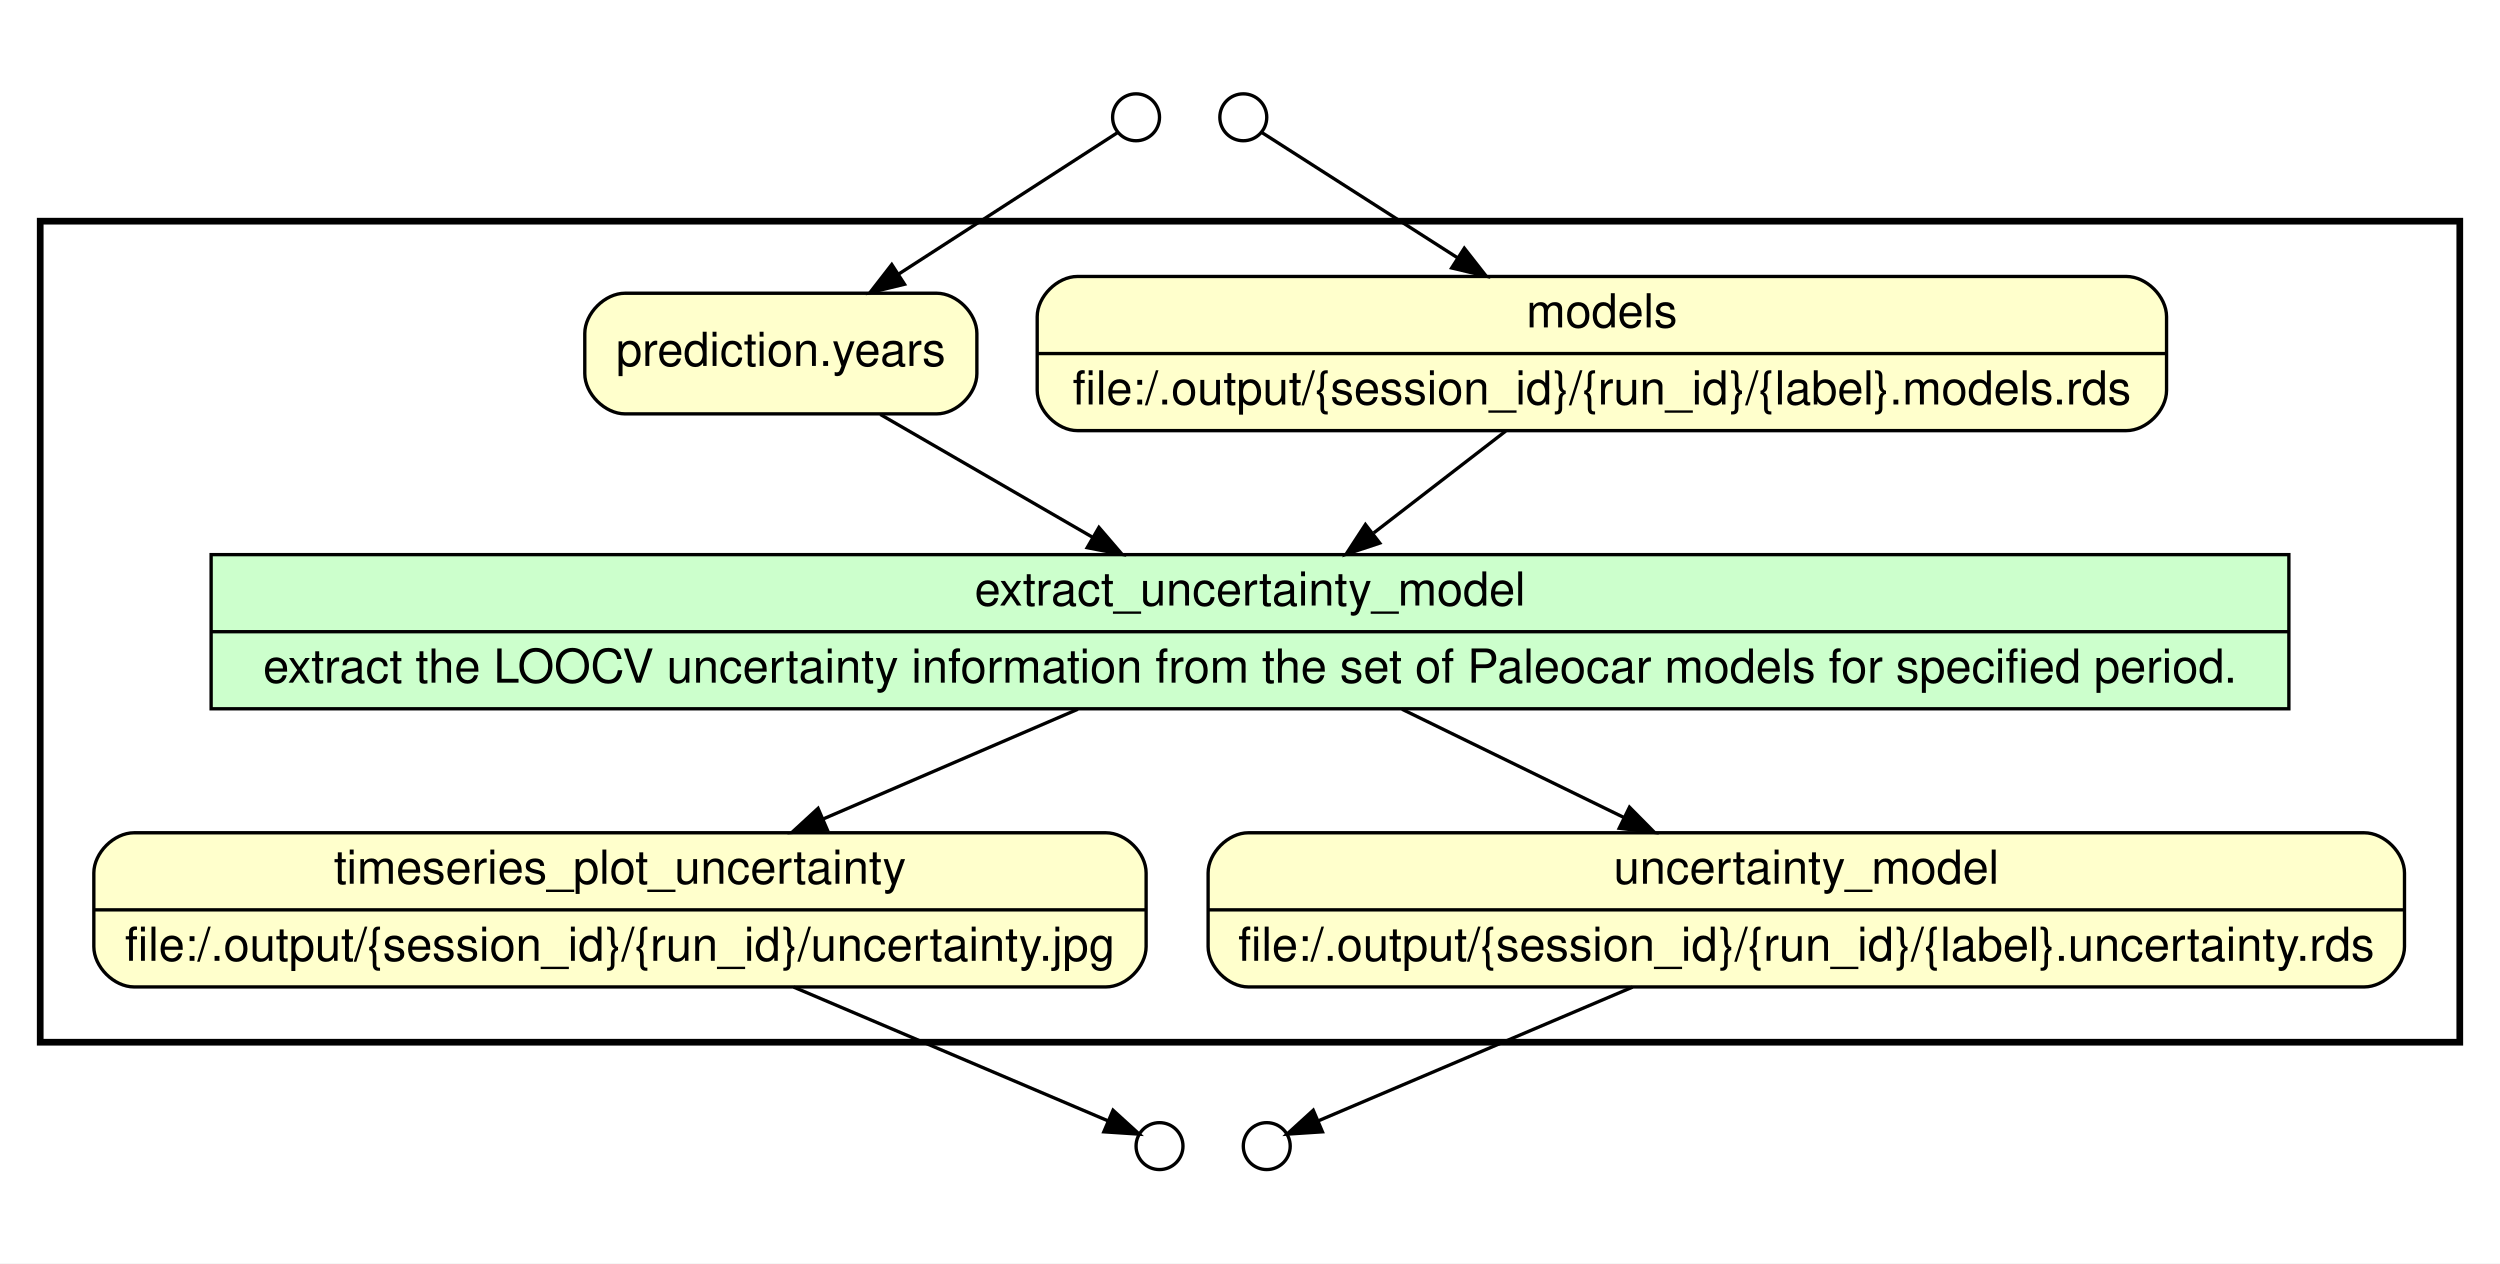
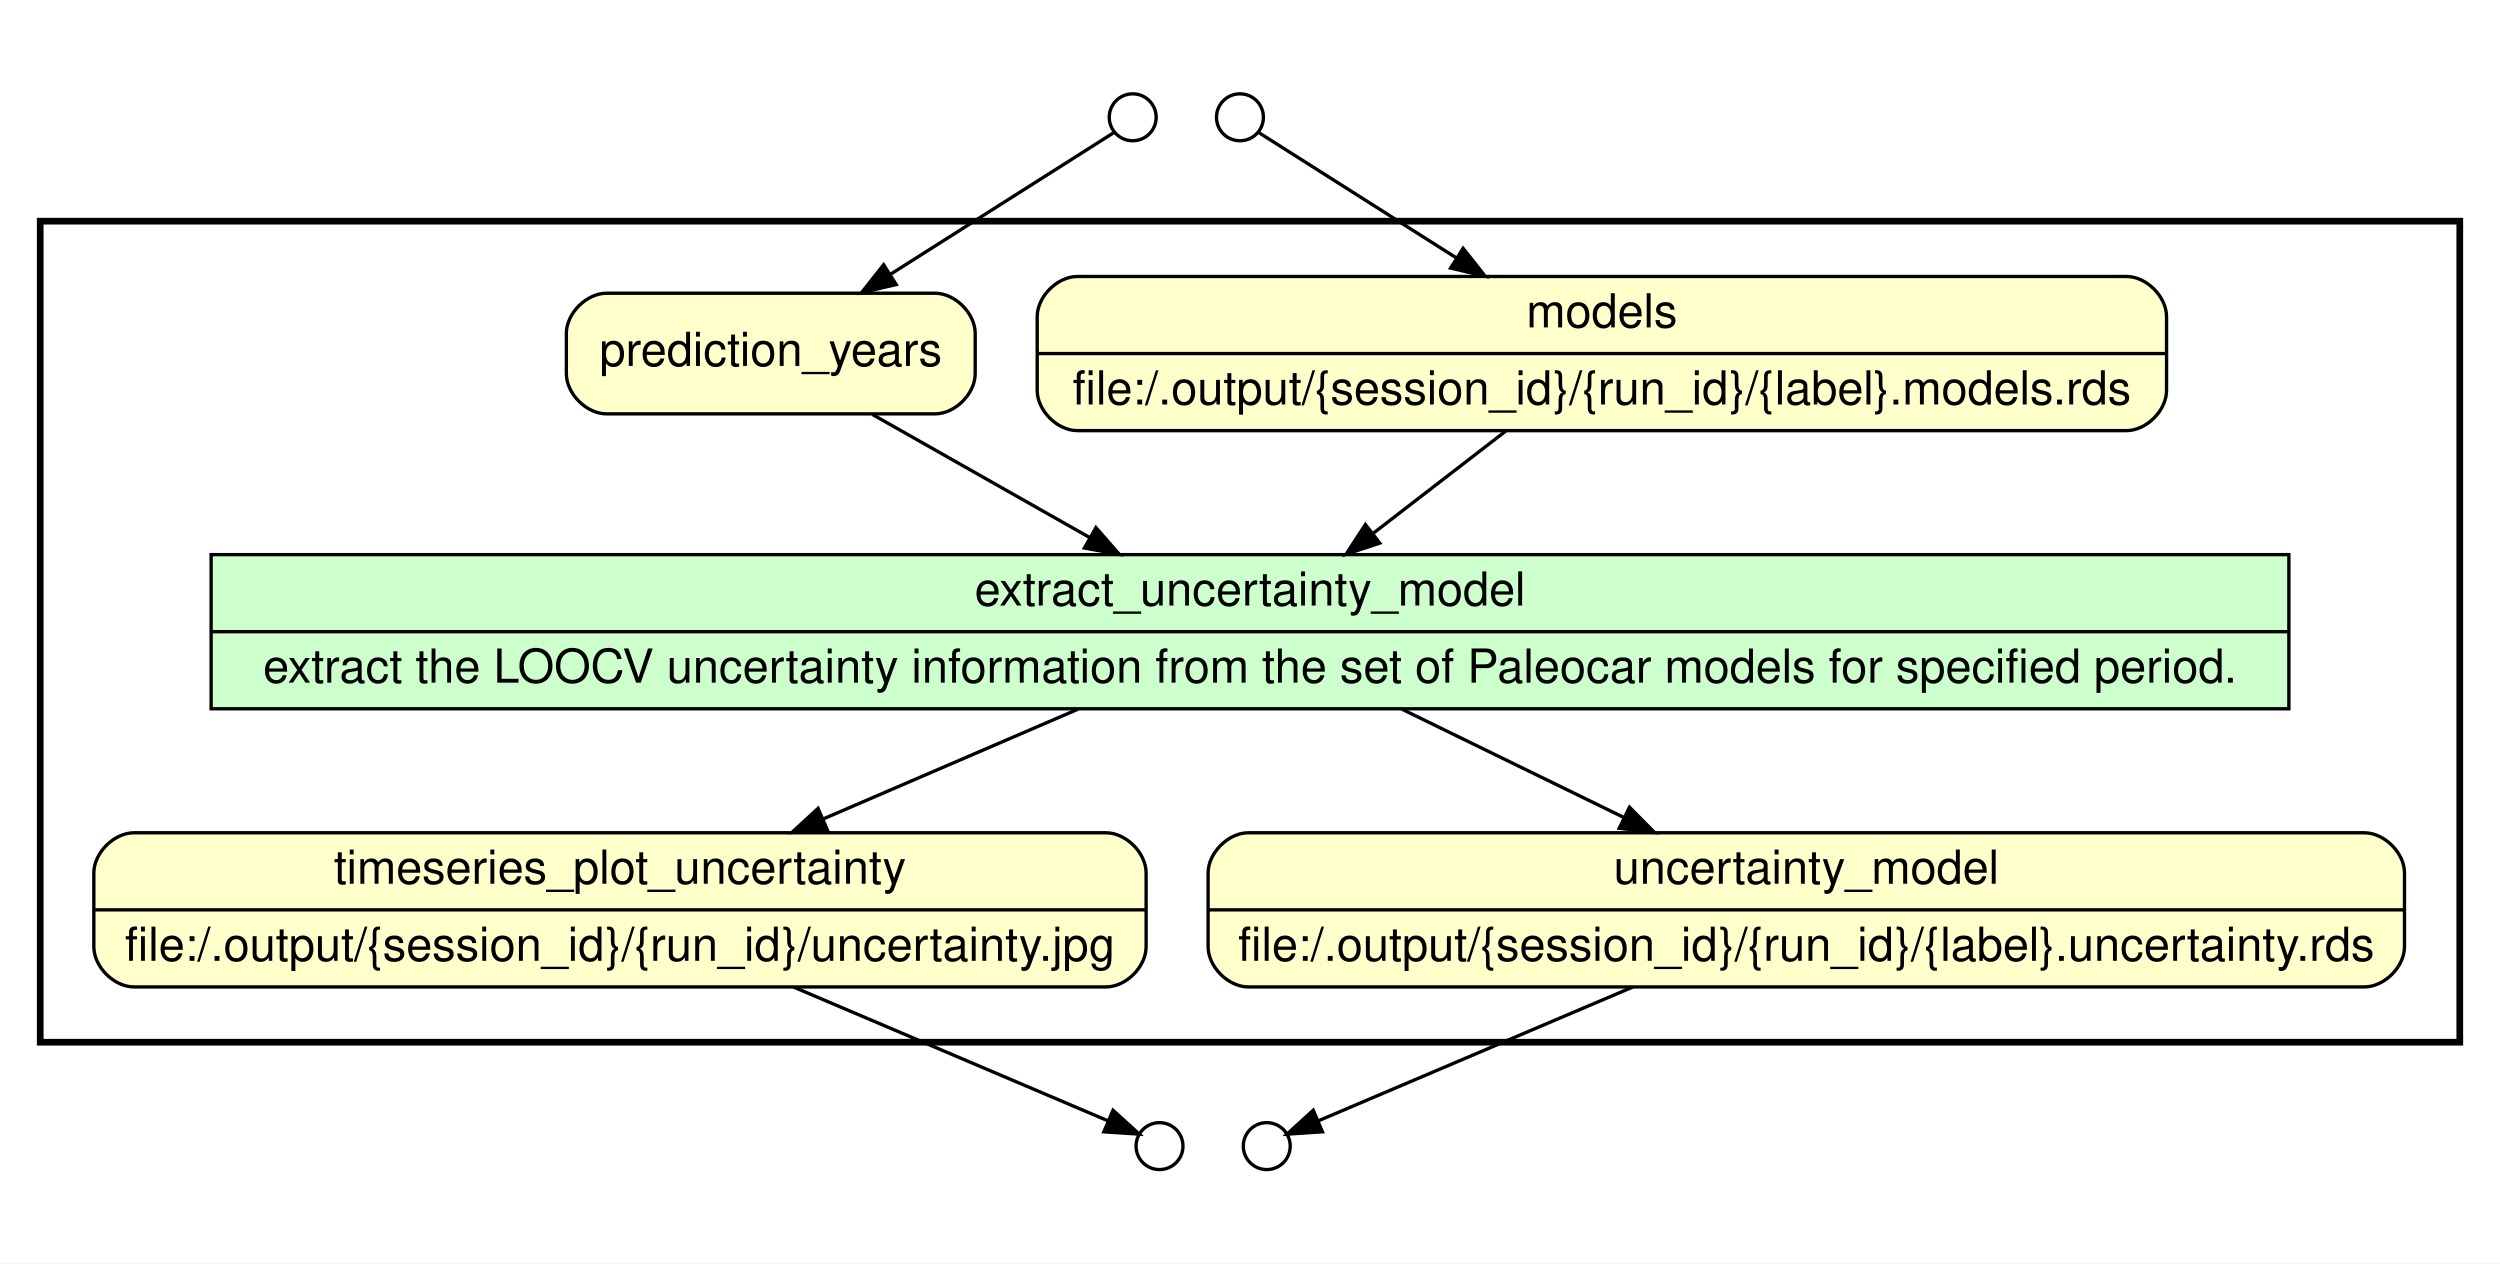
<svg xmlns="http://www.w3.org/2000/svg" width="746pt" height="377pt" viewBox="0.00 0.00 746.00 377.00">
  <g id="graph0" class="graph" transform="scale(1 1) rotate(0) translate(4 373)">
    <polygon fill="white" stroke="none" points="-4,4 -4,-373 742,-373 742,4 -4,4" />
    <g id="clust1" class="cluster">
      <polygon fill="none" stroke="black" stroke-width="2" points="8,-62 8,-307 730,-307 730,-62 8,-62" />
    </g>
    <g id="clust2" class="cluster">
      <polygon fill="none" stroke="black" stroke-width="0" points="16,-70 16,-299 722,-299 722,-70 16,-70" />
    </g>
    <g id="clust3" class="cluster">
-       <polygon fill="none" stroke="black" stroke-width="0" points="312,-315 312,-361 390,-361 390,-315 312,-315" />
+       <polygon fill="none" stroke="black" stroke-width="0" points="311,-315 311,-361 389,-361 389,-315 311,-315" />
    </g>
    <g id="clust4" class="cluster">
-       <polygon fill="none" stroke="black" stroke-width="0" points="320,-323 320,-353 382,-353 382,-323 320,-323" />
+       <polygon fill="none" stroke="black" stroke-width="0" points="319,-323 319,-353 381,-353 381,-323 319,-323" />
    </g>
    <g id="clust5" class="cluster">
      <polygon fill="none" stroke="black" stroke-width="0" points="319,-8 319,-54 397,-54 397,-8 319,-8" />
    </g>
    <g id="clust6" class="cluster">
      <polygon fill="none" stroke="black" stroke-width="0" points="327,-16 327,-46 389,-46 389,-16 327,-16" />
    </g>
    <g id="node1" class="node">
      <polygon fill="#ccffcc" stroke="black" points="59,-161.5 59,-207.5 679,-207.5 679,-161.5 59,-161.5" />
      <text text-anchor="middle" x="369" y="-192.3" font-family="Helvetica,sans-Serif" font-size="14.00">extract_uncertainty_model</text>
      <polyline fill="none" stroke="black" points="59,-184.5 679,-184.5 " />
      <text text-anchor="middle" x="369" y="-169.3" font-family="Helvetica,sans-Serif" font-size="14.00">extract the LOOCV uncertainty information from the set of Paleocar models for specified period.</text>
    </g>
    <g id="node2" class="node">
      <path fill="#ffffcc" stroke="black" d="M36,-78.5C36,-78.5 326,-78.5 326,-78.5 332,-78.5 338,-84.5 338,-90.5 338,-90.5 338,-112.5 338,-112.5 338,-118.5 332,-124.5 326,-124.5 326,-124.5 36,-124.5 36,-124.5 30,-124.5 24,-118.5 24,-112.5 24,-112.5 24,-90.5 24,-90.5 24,-84.5 30,-78.5 36,-78.5" />
      <text text-anchor="middle" x="181" y="-109.3" font-family="Helvetica,sans-Serif" font-size="14.00">timeseries_plot_uncertainty</text>
      <polyline fill="none" stroke="black" points="24,-101.5 338,-101.5 " />
      <text text-anchor="middle" x="181" y="-86.3" font-family="Helvetica,sans-Serif" font-size="14.00">file:/.output/{session_id}/{run_id}/uncertainty.jpg</text>
    </g>
    <g id="edge1" class="edge">
      <path fill="none" stroke="black" d="M317.628,-161.366C294.106,-151.232 266.066,-139.151 241.527,-128.578" />
      <polygon fill="black" stroke="black" points="242.879,-125.349 232.31,-124.607 240.109,-131.778 242.879,-125.349" />
    </g>
    <g id="node3" class="node">
      <path fill="#ffffcc" stroke="black" d="M368.5,-78.5C368.5,-78.5 701.5,-78.5 701.5,-78.5 707.5,-78.5 713.5,-84.5 713.5,-90.5 713.5,-90.5 713.5,-112.5 713.5,-112.5 713.5,-118.5 707.5,-124.5 701.5,-124.5 701.5,-124.5 368.5,-124.5 368.5,-124.5 362.5,-124.5 356.5,-118.5 356.5,-112.5 356.5,-112.5 356.5,-90.5 356.5,-90.5 356.5,-84.5 362.5,-78.5 368.5,-78.5" />
      <text text-anchor="middle" x="535" y="-109.3" font-family="Helvetica,sans-Serif" font-size="14.00">uncertainty_model</text>
      <polyline fill="none" stroke="black" points="356.5,-101.5 713.5,-101.5 " />
      <text text-anchor="middle" x="535" y="-86.3" font-family="Helvetica,sans-Serif" font-size="14.00">file:/.output/{session_id}/{run_id}/{label}.uncertainty.rds</text>
    </g>
    <g id="edge2" class="edge">
      <path fill="none" stroke="black" d="M414.36,-161.366C434.855,-151.366 459.235,-139.47 480.696,-128.998" />
      <polygon fill="black" stroke="black" points="482.242,-132.138 489.695,-124.607 479.173,-125.847 482.242,-132.138" />
    </g>
    <g id="node8" class="node">
      <ellipse fill="#ffffff" stroke="black" cx="342" cy="-31" rx="7" ry="7" />
    </g>
    <g id="edge7" class="edge">
      <path fill="none" stroke="black" d="M232.828,-78.449C265.392,-64.594 305.157,-47.675 326.569,-38.565" />
      <polygon fill="black" stroke="black" points="328.127,-41.706 335.958,-34.571 325.386,-35.265 328.127,-41.706" />
    </g>
    <g id="node9" class="node">
      <ellipse fill="#ffffff" stroke="black" cx="374" cy="-31" rx="7" ry="7" />
    </g>
    <g id="edge8" class="edge">
      <path fill="none" stroke="black" d="M483.172,-78.449C450.608,-64.594 410.843,-47.675 389.431,-38.565" />
      <polygon fill="black" stroke="black" points="390.614,-35.265 380.042,-34.571 387.873,-41.706 390.614,-35.265" />
    </g>
    <g id="node4" class="node">
      <path fill="#ffffcc" stroke="black" d="M317.5,-244.5C317.5,-244.5 630.5,-244.5 630.5,-244.5 636.5,-244.5 642.5,-250.5 642.5,-256.5 642.5,-256.5 642.5,-278.5 642.5,-278.5 642.5,-284.5 636.5,-290.5 630.5,-290.5 630.5,-290.5 317.5,-290.5 317.5,-290.5 311.5,-290.5 305.5,-284.5 305.5,-278.5 305.5,-278.5 305.5,-256.5 305.5,-256.5 305.5,-250.5 311.5,-244.5 317.5,-244.5" />
      <text text-anchor="middle" x="474" y="-275.3" font-family="Helvetica,sans-Serif" font-size="14.00">models</text>
      <polyline fill="none" stroke="black" points="305.5,-267.5 642.5,-267.5 " />
      <text text-anchor="middle" x="474" y="-252.3" font-family="Helvetica,sans-Serif" font-size="14.00">file:/.output/{session_id}/{run_id}/{label}.models.rds</text>
    </g>
    <g id="edge3" class="edge">
      <path fill="none" stroke="black" d="M445.308,-244.366C433.155,-234.991 418.842,-223.949 405.915,-213.977" />
      <polygon fill="black" stroke="black" points="407.713,-210.944 397.657,-207.607 403.437,-216.486 407.713,-210.944" />
    </g>
    <g id="node5" class="node">
-       <path fill="#ffffcc" stroke="black" d="M275.5,-285.5C275.5,-285.5 182.5,-285.5 182.5,-285.5 176.5,-285.5 170.5,-279.5 170.5,-273.5 170.5,-273.5 170.5,-261.5 170.5,-261.5 170.5,-255.5 176.5,-249.5 182.5,-249.5 182.5,-249.5 275.5,-249.5 275.5,-249.5 281.5,-249.5 287.5,-255.5 287.5,-261.5 287.5,-261.5 287.5,-273.5 287.5,-273.5 287.5,-279.5 281.5,-285.5 275.5,-285.5" />
-       <text text-anchor="middle" x="229" y="-263.8" font-family="Helvetica,sans-Serif" font-size="14.00">prediction.years</text>
+       <path fill="#ffffcc" stroke="black" d="M275,-285.5C275,-285.5 177,-285.5 177,-285.5 171,-285.5 165,-279.5 165,-273.5 165,-273.5 165,-261.5 165,-261.5 165,-255.5 171,-249.5 177,-249.5 177,-249.5 275,-249.5 275,-249.5 281,-249.5 287,-255.5 287,-261.5 287,-261.5 287,-273.5 287,-273.5 287,-279.5 281,-285.5 275,-285.5" />
+       <text text-anchor="middle" x="226" y="-263.8" font-family="Helvetica,sans-Serif" font-size="14.00">prediction_years</text>
    </g>
    <g id="edge4" class="edge">
-       <path fill="none" stroke="black" d="M258.69,-249.322C277.091,-238.676 301.129,-224.768 322.067,-212.654" />
-       <polygon fill="black" stroke="black" points="323.922,-215.624 330.825,-207.587 320.417,-209.565 323.922,-215.624" />
+       <path fill="none" stroke="black" d="M256.327,-249.322C275.122,-238.676 299.675,-224.768 321.061,-212.654" />
+       <polygon fill="black" stroke="black" points="323.031,-215.561 330.007,-207.587 319.581,-209.47 323.031,-215.561" />
    </g>
    <g id="node6" class="node">
-       <ellipse fill="#ffffff" stroke="black" cx="367" cy="-338" rx="7" ry="7" />
+       <ellipse fill="#ffffff" stroke="black" cx="366" cy="-338" rx="7" ry="7" />
    </g>
    <g id="edge5" class="edge">
-       <path fill="none" stroke="black" d="M372.453,-333.509C383.291,-326.571 408.443,-310.469 431.002,-296.027" />
-       <polygon fill="black" stroke="black" points="432.95,-298.935 439.485,-290.596 429.176,-293.04 432.95,-298.935" />
+       <path fill="none" stroke="black" d="M371.504,-333.509C382.443,-326.571 407.83,-310.469 430.6,-296.027" />
+       <polygon fill="black" stroke="black" points="432.593,-298.908 439.163,-290.596 428.843,-292.996 432.593,-298.908" />
    </g>
    <g id="node7" class="node">
-       <ellipse fill="#ffffff" stroke="black" cx="335" cy="-338" rx="7" ry="7" />
+       <ellipse fill="#ffffff" stroke="black" cx="334" cy="-338" rx="7" ry="7" />
    </g>
    <g id="edge6" class="edge">
-       <path fill="none" stroke="black" d="M329.598,-333.509C317.649,-325.787 288.138,-306.716 264.15,-291.215" />
-       <polygon fill="black" stroke="black" points="265.904,-288.181 255.605,-285.693 262.104,-294.06 265.904,-288.181" />
+       <path fill="none" stroke="black" d="M328.496,-333.509C316.322,-325.787 286.254,-306.716 261.813,-291.215" />
+       <polygon fill="black" stroke="black" points="263.426,-288.093 253.107,-285.693 259.677,-294.005 263.426,-288.093" />
    </g>
  </g>
</svg>
